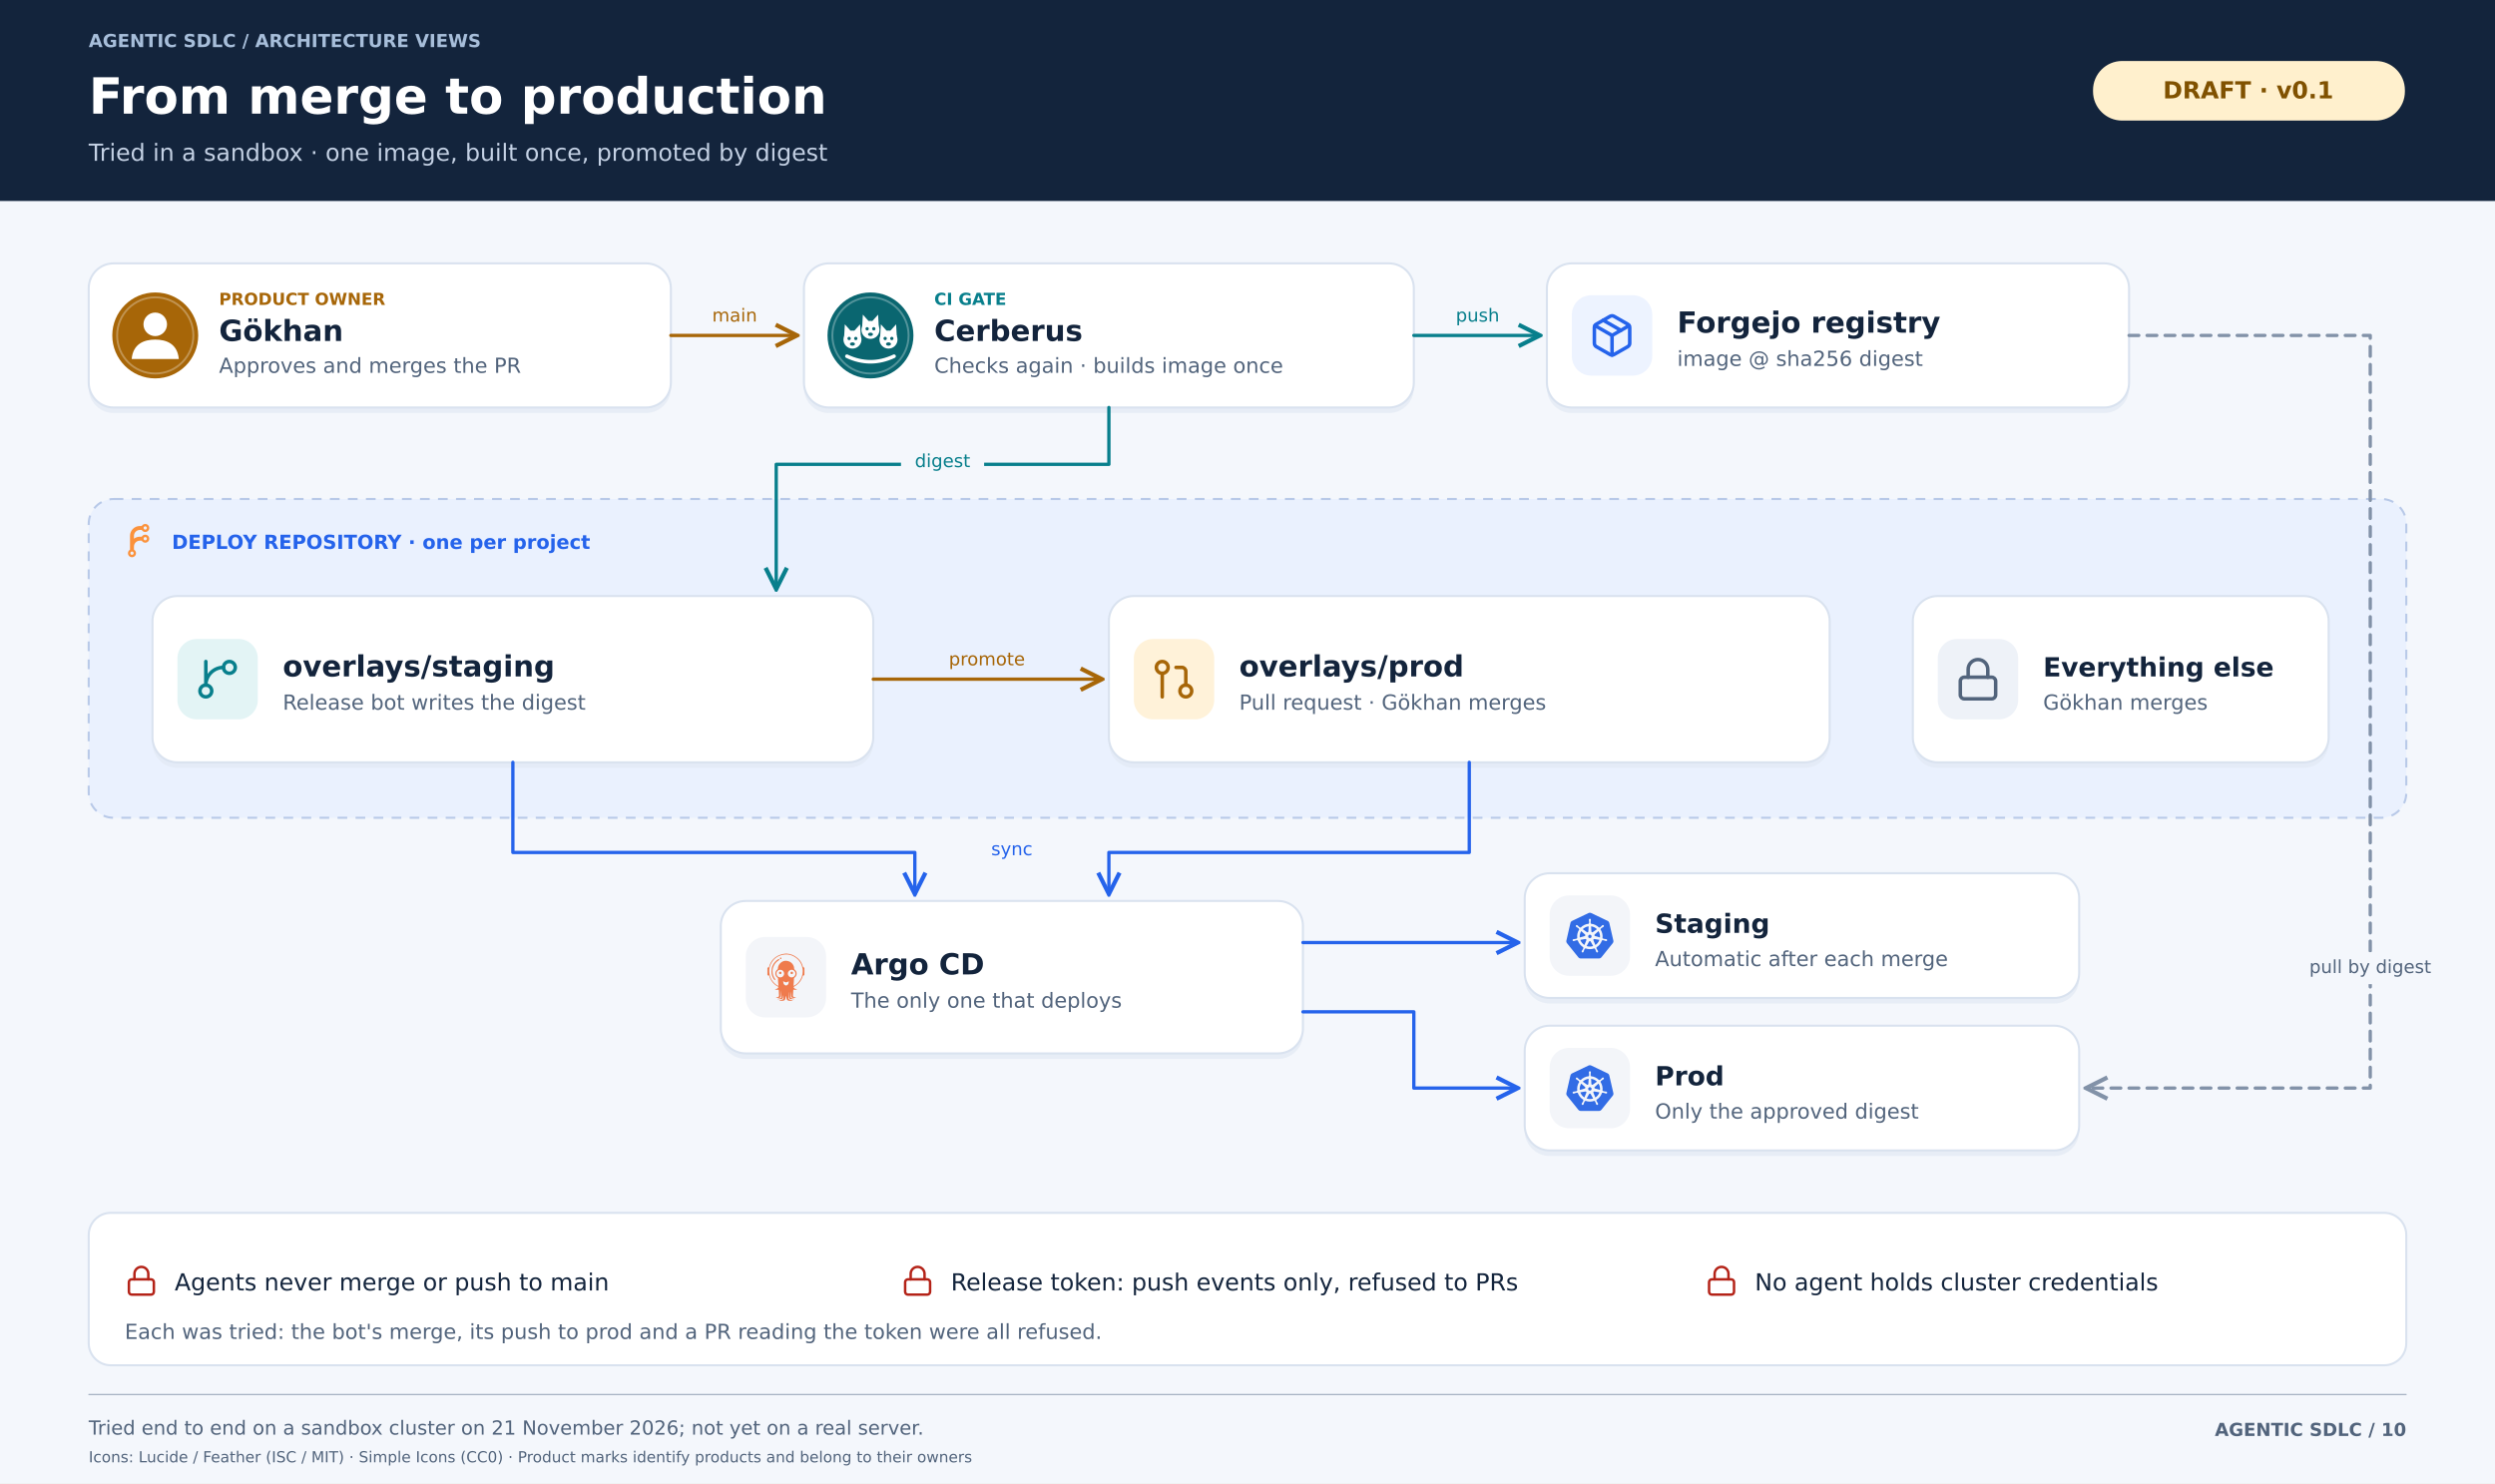
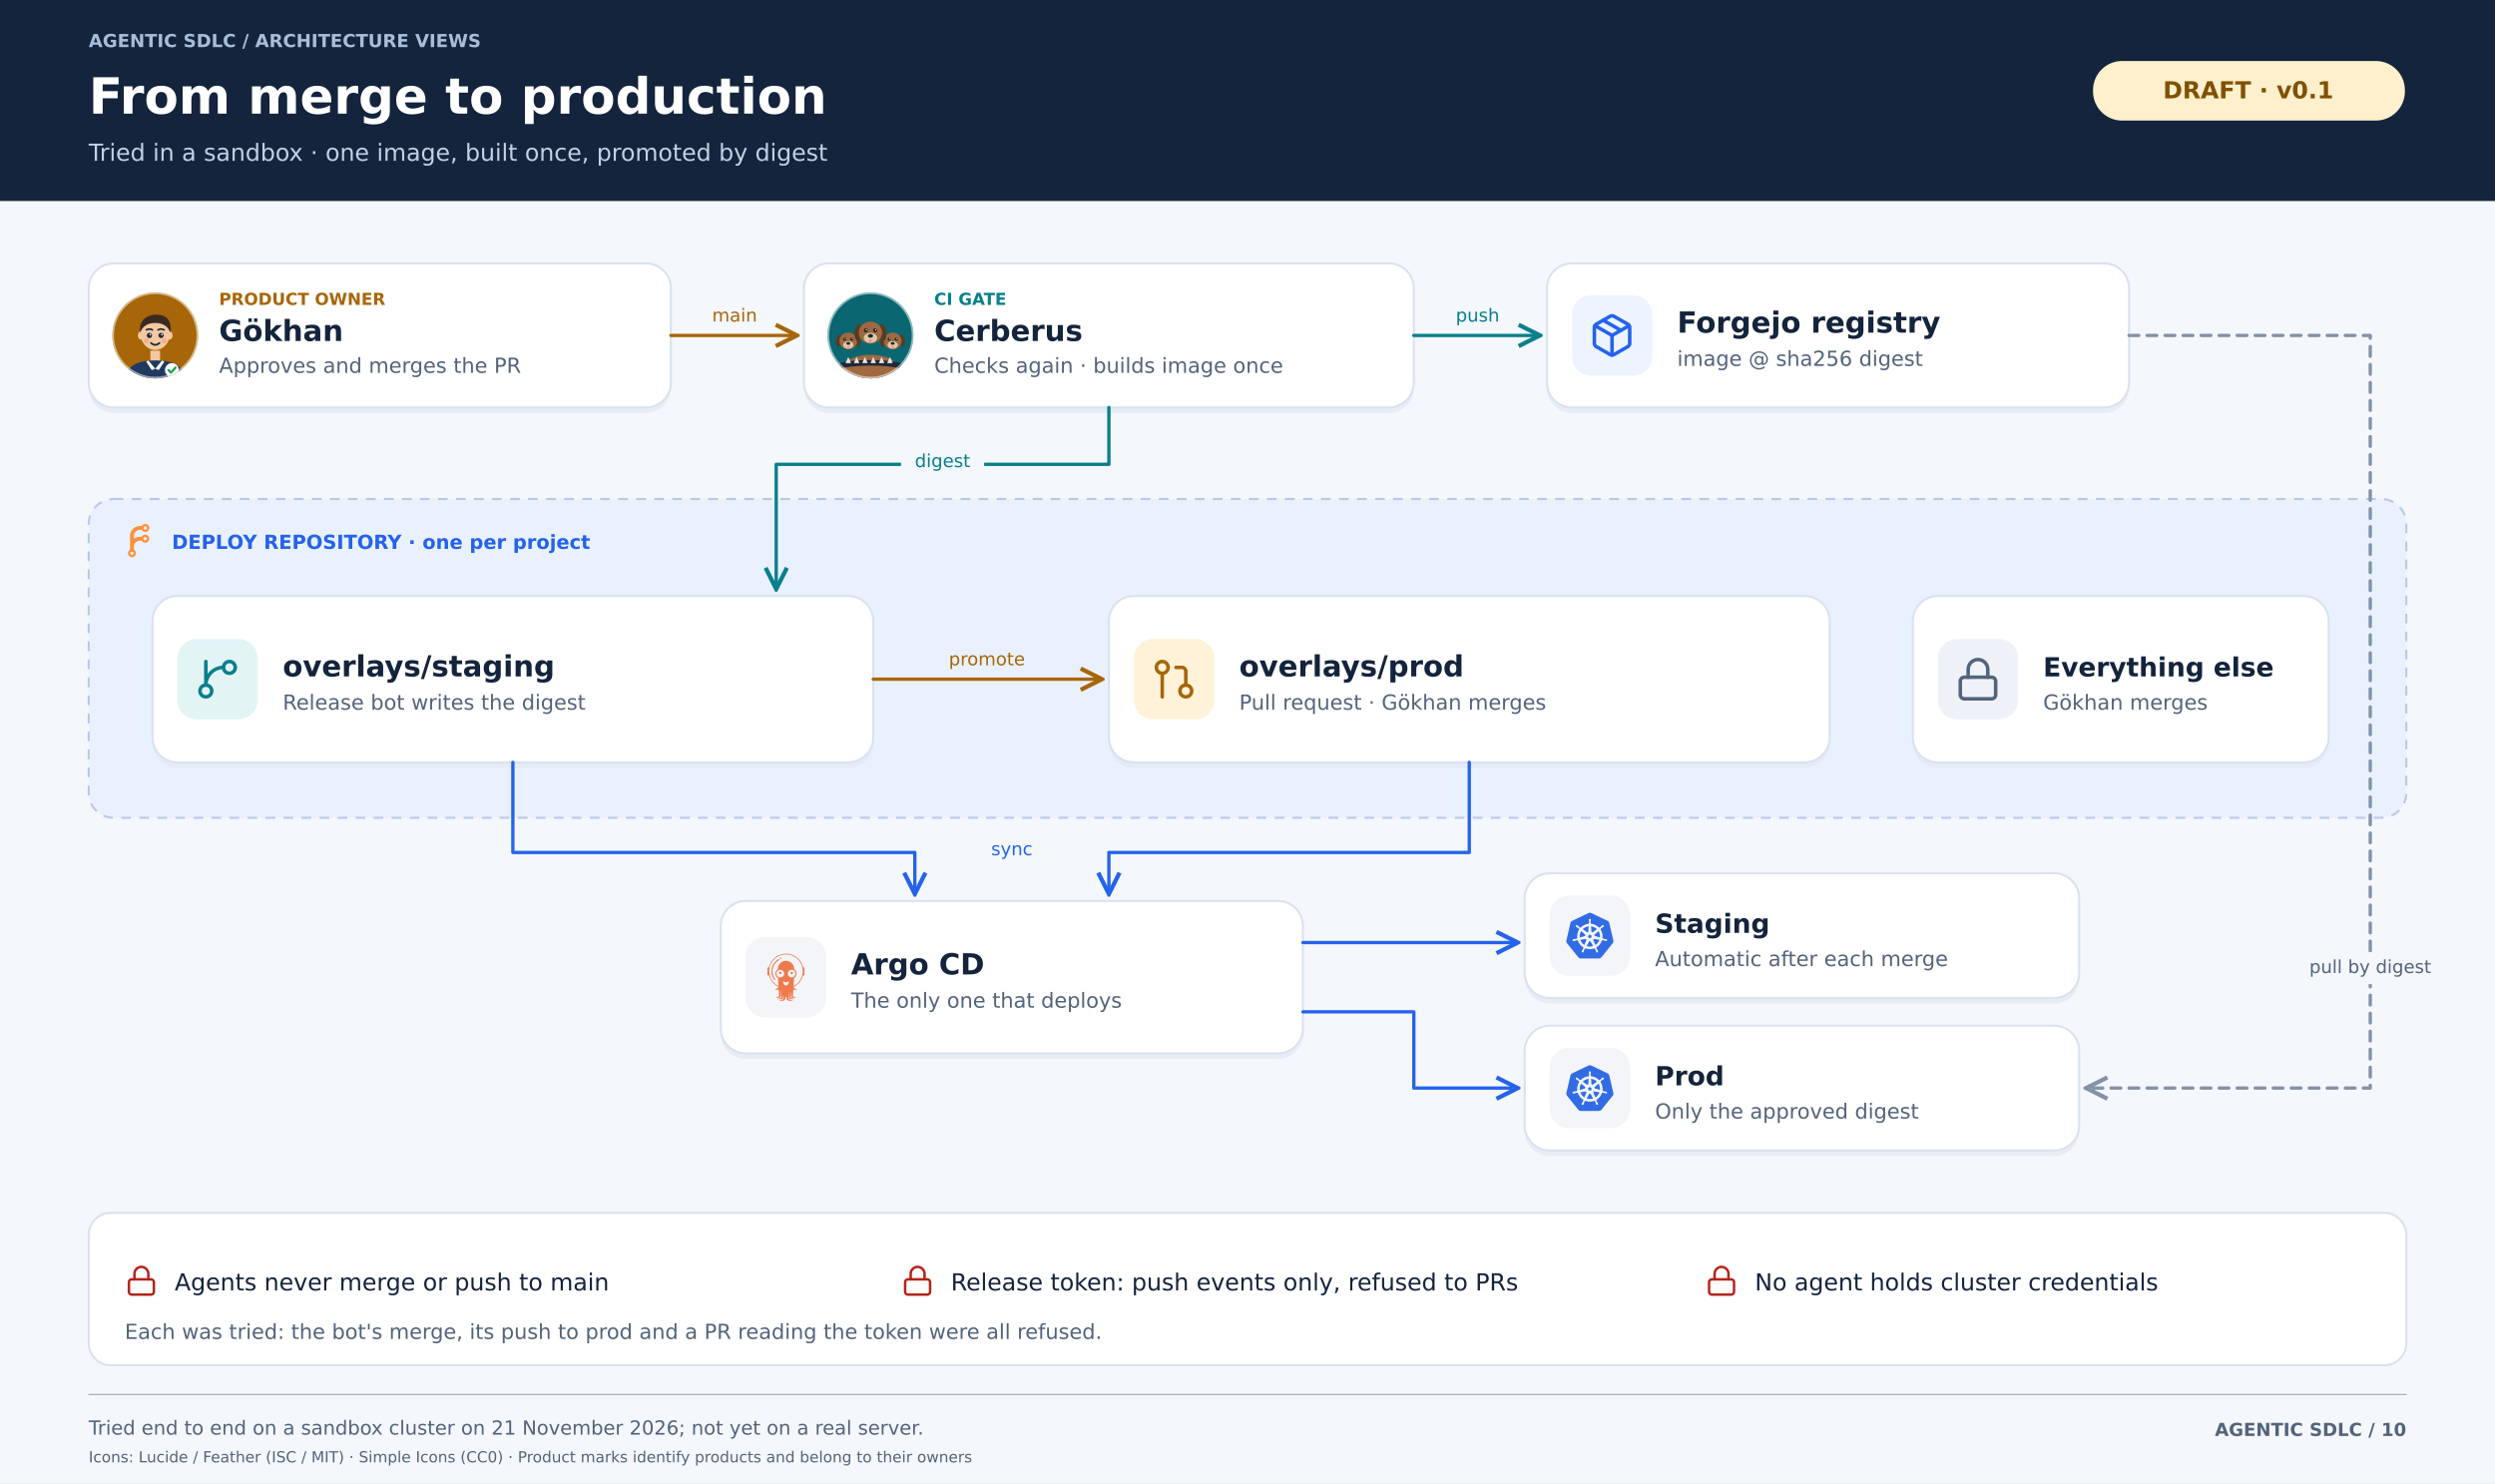
<svg xmlns="http://www.w3.org/2000/svg" width="1800" height="1070" viewBox="0 0 1800 1070" role="img" aria-labelledby="title desc">
  <defs>
    <marker id="blue" viewBox="0 0 10 10" refX="9" refY="5" markerWidth="8" markerHeight="8" orient="auto-start-reverse">
      <path d="M 1 1 L 9 5 L 1 9" fill="none" stroke="#2563EB" stroke-width="1.6" />
    </marker>
    <marker id="teal" viewBox="0 0 10 10" refX="9" refY="5" markerWidth="8" markerHeight="8" orient="auto-start-reverse">
      <path d="M 1 1 L 9 5 L 1 9" fill="none" stroke="#087F8C" stroke-width="1.6" />
    </marker>
    <marker id="purple" viewBox="0 0 10 10" refX="9" refY="5" markerWidth="8" markerHeight="8" orient="auto-start-reverse">
      <path d="M 1 1 L 9 5 L 1 9" fill="none" stroke="#7756C8" stroke-width="1.6" />
    </marker>
    <marker id="gray" viewBox="0 0 10 10" refX="9" refY="5" markerWidth="8" markerHeight="8" orient="auto-start-reverse">
      <path d="M 1 1 L 9 5 L 1 9" fill="none" stroke="#8292A8" stroke-width="1.6" />
    </marker>
    <marker id="amber" viewBox="0 0 10 10" refX="9" refY="5" markerWidth="8" markerHeight="8" orient="auto-start-reverse">
      <path d="M 1 1 L 9 5 L 1 9" fill="none" stroke="#A76608" stroke-width="1.6" />
    </marker>
  </defs>
  <rect x="0" y="0" width="1800" height="1070" rx="0" fill="#F4F7FC" stroke="none" stroke-width="1.5" />
  <rect x="0" y="0" width="1800" height="145" rx="0" fill="#13243C" stroke="none" stroke-width="1.5" />
  <text x="64" y="34" font-family="DejaVu Sans, sans-serif" font-size="13" fill="#A7BEDA" font-weight="700" text-anchor="start">AGENTIC SDLC  /  ARCHITECTURE VIEWS</text>
  <text x="64" y="82" font-family="DejaVu Sans, sans-serif" font-size="36" fill="#FFFFFF" font-weight="700" text-anchor="start">From merge to production</text>
  <text x="64" y="116" font-family="DejaVu Sans, sans-serif" font-size="17" fill="#C4D1E4" font-weight="400" text-anchor="start">Tried in a sandbox · one image, built once, promoted by digest</text>
  <rect x="1510" y="44" width="225" height="43" rx="21" fill="#FFF0CD" stroke="none" stroke-width="1.5" />
  <text x="1622" y="71" font-family="DejaVu Sans, sans-serif" font-size="17" fill="#805100" font-weight="700" text-anchor="middle">DRAFT · v0.1</text>
  <rect x="64" y="194" width="420" height="104" rx="18" fill="#E1E8F2" opacity=".65" />
  <rect x="64" y="190" width="420" height="104" rx="18" fill="#FFFFFF" stroke="#D9E2EF" stroke-width="1.5" />
  <svg x="80" y="210.0" width="64" height="64" viewBox="0 0 64 64">
+     <defs>
+       <clipPath id="clip-gokhan">
+         <circle cx="32" cy="32" r="31" />
+       </clipPath>
+     </defs>
    <circle cx="32" cy="32" r="31" fill="#A76608" />
-     <circle cx="32" cy="32" r="27.5" fill="none" stroke="#FFFFFF" stroke-opacity=".3" stroke-width="1.4" />
-     <circle cx="32" cy="24" r="8.5" fill="#FFFFFF" />
-     <path d="M15 49 C16 38 24 35 32 35 C40 35 48 38 49 49 Z" fill="#FFFFFF" />
+     <g clip-path="url(#clip-gokhan)">
+       <rect x="28.5" y="43" width="7" height="9" fill="#F2C9A0" />
+       <path d="M10 66 C10 53 21.0 50 32 50 C43.0 50 54 53 54 66 Z" fill="#1E3A5F" />
+       <path d="M27 50 L32 56 L29.5 57 L25.5 51 Z M37 50 L32 56 L34.5 57 L38.5 51 Z" fill="#FFFFFF" />
+       <ellipse cx="21.5" cy="32" rx="2" ry="3" fill="#F2C9A0" />
+       <ellipse cx="42.5" cy="32" rx="2" ry="3" fill="#F2C9A0" />
+       <ellipse cx="32" cy="31" rx="10.5" ry="11.5" fill="#F2C9A0" />
+       <path d="M21 30 C20 20 27 17 33 17 C40 17 44 21 43 30 C41 25 37 23 32 23 C27 23 23 25 21 30 Z" fill="#3B2A20" />
+       <path d="M25.6 28 Q27.8 26.8 30.0 28" stroke="#1F2937" stroke-width="1.2" fill="none" stroke-linecap="round" />
+       <path d="M34.0 28 Q36.2 26.8 38.4 28" stroke="#1F2937" stroke-width="1.2" fill="none" stroke-linecap="round" />
+       <circle cx="27.8" cy="32" r="1.9" fill="#1F2937" />
+       <circle cx="28.4" cy="31.4" r="0.6" fill="#FFFFFF" />
+       <circle cx="36.2" cy="32" r="1.9" fill="#1F2937" />
+       <circle cx="36.8" cy="31.4" r="0.6" fill="#FFFFFF" />
+       <circle cx="25.5" cy="36" r="1.8" fill="#F28C8C" opacity=".45" />
+       <circle cx="38.5" cy="36" r="1.8" fill="#F28C8C" opacity=".45" />
+       <path d="M29 37.5 Q32 40.1 35 37.5" stroke="#1F2937" stroke-width="1.3" fill="none" stroke-linecap="round" />
+       <circle cx="44" cy="57" r="5" fill="#FFFFFF" />
+       <path d="M41.6 57 L43.4 58.9 L46.6 55.2" stroke="#16A34A" stroke-width="1.6" fill="none" stroke-linecap="round" stroke-linejoin="round" />
+     </g>
+     <circle cx="32" cy="32" r="30.4" fill="none" stroke="#FFFFFF" stroke-opacity=".55" stroke-width="1.2" />
  </svg>
  <text x="158" y="220.0" font-family="DejaVu Sans, sans-serif" font-size="12" fill="#A76608" font-weight="700" text-anchor="start">PRODUCT OWNER</text>
  <text x="158" y="246.0" font-family="DejaVu Sans, sans-serif" font-size="21" fill="#13243C" font-weight="700" text-anchor="start">Gökhan</text>
  <text x="158" y="269.0" font-family="DejaVu Sans, sans-serif" font-size="15" fill="#52647C" font-weight="400" text-anchor="start">Approves and merges the PR</text>
  <rect x="580" y="194" width="440" height="104" rx="18" fill="#E1E8F2" opacity=".65" />
  <rect x="580" y="190" width="440" height="104" rx="18" fill="#FFFFFF" stroke="#D9E2EF" stroke-width="1.5" />
  <svg x="596" y="210.0" width="64" height="64" viewBox="0 0 64 64">
+     <defs>
+       <clipPath id="clip-cerberus">
+         <circle cx="32" cy="32" r="31" />
+       </clipPath>
+     </defs>
    <circle cx="32" cy="32" r="31" fill="#0A6670" />
-     <circle cx="32" cy="32" r="27.5" fill="none" stroke="#FFFFFF" stroke-opacity=".3" stroke-width="1.4" />
-     <polygon points="13,33 13.5,24 18,29" fill="#FFFFFF" />
-     <polygon points="25,33 24.5,24 20,29" fill="#FFFFFF" />
-     <circle cx="19" cy="35" r="6.5" fill="#FFFFFF" />
-     <circle cx="16.6" cy="34.2" r="1.2" fill="#0A6670" />
-     <circle cx="21.4" cy="34.2" r="1.2" fill="#0A6670" />
-     <ellipse cx="19" cy="38.2" rx="1.8" ry="1.2" fill="#0A6670" />
-     <polygon points="39,33 39.5,24 44,29" fill="#FFFFFF" />
-     <polygon points="51,33 50.5,24 46,29" fill="#FFFFFF" />
-     <circle cx="45" cy="35" r="6.5" fill="#FFFFFF" />
-     <circle cx="42.6" cy="34.2" r="1.2" fill="#0A6670" />
-     <circle cx="47.4" cy="34.2" r="1.2" fill="#0A6670" />
-     <ellipse cx="45" cy="38.2" rx="1.8" ry="1.2" fill="#0A6670" />
-     <polygon points="26,26 26.5,17 31,22" fill="#FFFFFF" />
-     <polygon points="38,26 37.5,17 33,22" fill="#FFFFFF" />
-     <circle cx="32" cy="28" r="6.5" fill="#FFFFFF" />
-     <circle cx="29.6" cy="27.2" r="1.2" fill="#0A6670" />
-     <circle cx="34.4" cy="27.2" r="1.2" fill="#0A6670" />
-     <ellipse cx="32" cy="31.2" rx="1.8" ry="1.2" fill="#0A6670" />
-     <path d="M15 47 Q32 55 49 47" stroke="#FFFFFF" stroke-width="2.6" stroke-linecap="round" stroke-linejoin="round" fill="none" />
+     <g clip-path="url(#clip-cerberus)">
+       <path d="M8 66 C8 52 18 46 32 46 C46 46 56 52 56 66 Z" fill="#A0693F" />
+       <path d="M10.4 31.2 C6.4 32.0 6.4 39.2 8.8 40.8 L12.0 34.4 Z" fill="#5C3A21" />
+       <path d="M21.6 31.2 C25.6 32.0 25.6 39.2 23.2 40.8 L20.0 34.4 Z" fill="#5C3A21" />
+       <ellipse cx="16" cy="36" rx="6.4" ry="6.08" fill="#A0693F" />
+       <ellipse cx="16" cy="38.88" rx="3.68" ry="2.72" fill="#E3C8A2" />
+       <ellipse cx="16" cy="37.76" rx="1.44" ry="1.04" fill="#1F2937" />
+       <path d="M14.88 40.0 Q16 42.4 17.12 40.0 Z" fill="#F472B6" />
+       <circle cx="13.44" cy="34.72" r="1.12" fill="#1F2937" />
+       <circle cx="18.56" cy="34.72" r="1.12" fill="#1F2937" />
+       <circle cx="13.76" cy="34.4" r="0.36" fill="#FFFFFF" />
+       <circle cx="18.88" cy="34.4" r="0.36" fill="#FFFFFF" />
+       <path d="M42.4 31.2 C38.4 32.0 38.4 39.2 40.8 40.8 L44.0 34.4 Z" fill="#5C3A21" />
+       <path d="M53.6 31.2 C57.6 32.0 57.6 39.2 55.2 40.8 L52.0 34.4 Z" fill="#5C3A21" />
+       <ellipse cx="48" cy="36" rx="6.4" ry="6.08" fill="#A0693F" />
+       <ellipse cx="48" cy="38.88" rx="3.68" ry="2.72" fill="#E3C8A2" />
+       <ellipse cx="48" cy="37.76" rx="1.44" ry="1.04" fill="#1F2937" />
+       <path d="M46.88 40.0 Q48 42.4 49.12 40.0 Z" fill="#F472B6" />
+       <circle cx="45.44" cy="34.72" r="1.12" fill="#1F2937" />
+       <circle cx="50.56" cy="34.72" r="1.12" fill="#1F2937" />
+       <circle cx="45.76" cy="34.4" r="0.36" fill="#FFFFFF" />
+       <circle cx="50.88" cy="34.4" r="0.36" fill="#FFFFFF" />
+       <path d="M10 52 C20 49 44 49 54 52 L54 56 C44 53 20 53 10 56 Z" fill="#1F2937" />
+       <path d="M14 52 L16 47.5 L18 52 Z" fill="#E5E7EB" />
+       <path d="M20 52 L22 47.5 L24 52 Z" fill="#E5E7EB" />
+       <path d="M26 52 L28 47.5 L30 52 Z" fill="#E5E7EB" />
+       <path d="M32 52 L34 47.5 L36 52 Z" fill="#E5E7EB" />
+       <path d="M38 52 L40 47.5 L42 52 Z" fill="#E5E7EB" />
+       <path d="M44 52 L46 47.5 L48 52 Z" fill="#E5E7EB" />
+       <path d="M24.65 23.7 C19.4 24.75 19.4 34.2 22.55 36.3 L26.75 27.9 Z" fill="#5C3A21" />
+       <path d="M39.35 23.7 C44.6 24.75 44.6 34.2 41.45 36.3 L37.25 27.9 Z" fill="#5C3A21" />
+       <ellipse cx="32" cy="30" rx="8.4" ry="7.98" fill="#A0693F" />
+       <ellipse cx="32" cy="33.78" rx="4.83" ry="3.57" fill="#E3C8A2" />
+       <ellipse cx="32" cy="32.31" rx="1.89" ry="1.365" fill="#1F2937" />
+       <path d="M30.53 35.25 Q32 38.4 33.47 35.25 Z" fill="#F472B6" />
+       <circle cx="28.64" cy="28.32" r="1.47" fill="#1F2937" />
+       <circle cx="35.36" cy="28.32" r="1.47" fill="#1F2937" />
+       <circle cx="29.06" cy="27.9" r="0.473" fill="#FFFFFF" />
+       <circle cx="35.78" cy="27.9" r="0.473" fill="#FFFFFF" />
+     </g>
+     <circle cx="32" cy="32" r="30.4" fill="none" stroke="#FFFFFF" stroke-opacity=".55" stroke-width="1.2" />
  </svg>
  <text x="674" y="220.0" font-family="DejaVu Sans, sans-serif" font-size="12" fill="#087F8C" font-weight="700" text-anchor="start">CI GATE</text>
  <text x="674" y="246.0" font-family="DejaVu Sans, sans-serif" font-size="21" fill="#13243C" font-weight="700" text-anchor="start">Cerberus</text>
  <text x="674" y="269.0" font-family="DejaVu Sans, sans-serif" font-size="15" fill="#52647C" font-weight="400" text-anchor="start">Checks again · builds image once</text>
  <rect x="1116" y="194" width="420" height="104" rx="18" fill="#E1E8F2" opacity=".65" />
  <rect x="1116" y="190" width="420" height="104" rx="18" fill="#FFFFFF" stroke="#D9E2EF" stroke-width="1.5" />
  <rect x="1134" y="213.0" width="58" height="58" rx="14" fill="#EDF3FF" stroke="none" stroke-width="1.5" />
  <svg x="1146" y="225.0" width="34" height="34" viewBox="0 0 24 24" fill="none" stroke="#2563EB" stroke-width="1.8" stroke-linecap="round" stroke-linejoin="round">
    <path d="M11 21.73a2 2 0 0 0 2 0l7-4A2 2 0 0 0 21 16V8a2 2 0 0 0-1-1.73l-7-4a2 2 0 0 0-2 0l-7 4A2 2 0 0 0 3 8v8a2 2 0 0 0 1 1.73z" />
    <path d="M12 22V12" />
    <polyline points="3.29 7 12 12 20.71 7" />
    <path d="m7.5 4.27 9 5.15" />
  </svg>
  <text x="1210" y="240.0" font-family="DejaVu Sans, sans-serif" font-size="21" fill="#13243C" font-weight="700" text-anchor="start">Forgejo registry</text>
  <text x="1210" y="264.0" font-family="DejaVu Sans, sans-serif" font-size="15" fill="#52647C" font-weight="400" text-anchor="start">image @ sha256 digest</text>
  <path d="M484 242 H575" fill="none" stroke="#A76608" stroke-width="2.4" stroke-linecap="round" stroke-linejoin="round" marker-end="url(#amber)" />
  <rect x="503.766" y="217" width="52.469" height="23" rx="5" fill="#F4F7FC" stroke="none" stroke-width="1.5" />
  <text x="530" y="232" font-family="DejaVu Sans, sans-serif" font-size="13" fill="#A76608" font-weight="400" text-anchor="middle">main</text>
  <path d="M1020 242 H1111" fill="none" stroke="#087F8C" stroke-width="2.4" stroke-linecap="round" stroke-linejoin="round" marker-end="url(#teal)" />
  <rect x="1040.258" y="217" width="51.484" height="23" rx="5" fill="#F4F7FC" stroke="none" stroke-width="1.5" />
  <text x="1066" y="232" font-family="DejaVu Sans, sans-serif" font-size="13" fill="#087F8C" font-weight="400" text-anchor="middle">push</text>
  <rect x="64" y="360" width="1672" height="230" rx="18" fill="#EAF1FE" stroke="#B8C9E8" stroke-width="1.5" stroke-dasharray="7 6" />
  <svg x="88" y="378" width="24" height="24" viewBox="0 0 24 24" fill="#FB923C">
    <path d="M16.777 0c1.602 0 2.9 1.299 2.9 2.901s-1.299 2.9-2.9 2.9c-1.085 0-2.031-.596-2.529-1.479H12.91c-2.332 0-4.227 1.872-4.265 4.195l-.001 2.118a7.076 7.076 0 0 1 4.148-1.421l.118-.001 1.339 0c.497-.883 1.443-1.479 2.529-1.479 1.602 0 2.9 1.299 2.9 2.901s-1.299 2.9-2.9 2.9c-1.085 0-2.031-.596-2.529-1.479H12.91c-2.332 0-4.227 1.872-4.265 4.195l-.001 2.319c.883.497 1.479 1.443 1.479 2.529 0 1.602-1.299 2.901-2.901 2.901-1.602 0-2.9-1.299-2.9-2.901 0-1.085.596-2.031 1.479-2.529l-0-9.983c0-3.887 3.119-7.045 6.992-7.108l.118-.001h1.339C14.746.596 15.692 0 16.777 0ZM7.223 19.905c-.66 0-1.194.535-1.194 1.194s.535 1.194 1.194 1.194 1.194-.535 1.194-1.194-.535-1.194-1.194-1.194Zm9.555-10.464c-.66 0-1.194.535-1.194 1.194s.535 1.194 1.194 1.194c.66 0 1.194-.535 1.194-1.194s-.535-1.194-1.194-1.194Zm0-7.735c-.66 0-1.194.535-1.194 1.194s.535 1.194 1.194 1.194c.66 0 1.194-.535 1.194-1.194s-.535-1.194-1.194-1.194Z" />
  </svg>
  <text x="124" y="396" font-family="DejaVu Sans, sans-serif" font-size="14" fill="#2563EB" font-weight="700" text-anchor="start">DEPLOY REPOSITORY  ·  one per project</text>
  <rect x="110" y="434" width="520" height="120" rx="18" fill="#E1E8F2" opacity=".65" />
  <rect x="110" y="430" width="520" height="120" rx="18" fill="#FFFFFF" stroke="#D9E2EF" stroke-width="1.5" />
  <rect x="128" y="461.0" width="58" height="58" rx="14" fill="#E3F4F5" stroke="none" stroke-width="1.5" />
  <svg x="140" y="473.0" width="34" height="34" viewBox="0 0 24 24" fill="none" stroke="#087F8C" stroke-width="1.8" stroke-linecap="round" stroke-linejoin="round">
    <path d="M15 6a9 9 0 0 0-9 9V3" />
    <circle cx="18" cy="6" r="3" />
    <circle cx="6" cy="18" r="3" />
  </svg>
  <text x="204" y="488.0" font-family="DejaVu Sans, sans-serif" font-size="21" fill="#13243C" font-weight="700" text-anchor="start">overlays/staging</text>
  <text x="204" y="512.0" font-family="DejaVu Sans, sans-serif" font-size="15" fill="#52647C" font-weight="400" text-anchor="start">Release bot writes the digest</text>
  <rect x="800" y="434" width="520" height="120" rx="18" fill="#E1E8F2" opacity=".65" />
  <rect x="800" y="430" width="520" height="120" rx="18" fill="#FFFFFF" stroke="#D9E2EF" stroke-width="1.5" />
  <rect x="818" y="461.0" width="58" height="58" rx="14" fill="#FFF2D9" stroke="none" stroke-width="1.5" />
  <svg x="830" y="473.0" width="34" height="34" viewBox="0 0 24 24" fill="none" stroke="#A76608" stroke-width="1.8" stroke-linecap="round" stroke-linejoin="round">
    <circle cx="18" cy="18" r="3" />
    <circle cx="6" cy="6" r="3" />
    <path d="M13 6h3a2 2 0 0 1 2 2v7" />
    <line x1="6" x2="6" y1="9" y2="21" />
  </svg>
  <text x="894" y="488.0" font-family="DejaVu Sans, sans-serif" font-size="21" fill="#13243C" font-weight="700" text-anchor="start">overlays/prod</text>
  <text x="894" y="512.0" font-family="DejaVu Sans, sans-serif" font-size="15" fill="#52647C" font-weight="400" text-anchor="start">Pull request · Gökhan merges</text>
  <rect x="1380" y="434" width="300" height="120" rx="18" fill="#E1E8F2" opacity=".65" />
  <rect x="1380" y="430" width="300" height="120" rx="18" fill="#FFFFFF" stroke="#D9E2EF" stroke-width="1.5" />
  <rect x="1398" y="461.0" width="58" height="58" rx="14" fill="#EEF2F8" stroke="none" stroke-width="1.5" />
  <svg x="1410" y="473.0" width="34" height="34" viewBox="0 0 24 24" fill="none" stroke="#52647C" stroke-width="1.8" stroke-linecap="round" stroke-linejoin="round">
    <rect width="18" height="11" x="3" y="11" rx="2" ry="2" />
    <path d="M7 11V7a5 5 0 0 1 10 0v4" />
  </svg>
  <text x="1474" y="488.0" font-family="DejaVu Sans, sans-serif" font-size="19" fill="#13243C" font-weight="700" text-anchor="start">Everything else</text>
  <text x="1474" y="512.0" font-family="DejaVu Sans, sans-serif" font-size="15" fill="#52647C" font-weight="400" text-anchor="start">Gökhan merges</text>
  <path d="M800 294 V335 H560 V425" fill="none" stroke="#087F8C" stroke-width="2.4" stroke-linecap="round" stroke-linejoin="round" marker-end="url(#teal)" />
  <rect x="650.016" y="322" width="59.969" height="23" rx="5" fill="#F4F7FC" stroke="none" stroke-width="1.5" />
  <text x="680" y="337" font-family="DejaVu Sans, sans-serif" font-size="13" fill="#087F8C" font-weight="400" text-anchor="middle">digest</text>
  <path d="M630 490 H795" fill="none" stroke="#A76608" stroke-width="2.4" stroke-linecap="round" stroke-linejoin="round" marker-end="url(#amber)" />
  <rect x="674.516" y="465" width="74.969" height="23" rx="5" fill="#EAF1FE" stroke="none" stroke-width="1.5" />
  <text x="712" y="480" font-family="DejaVu Sans, sans-serif" font-size="13" fill="#A76608" font-weight="400" text-anchor="middle">promote</text>
  <rect x="520" y="654" width="420" height="110" rx="18" fill="#E1E8F2" opacity=".65" />
  <rect x="520" y="650" width="420" height="110" rx="18" fill="#FFFFFF" stroke="#D9E2EF" stroke-width="1.5" />
  <rect x="538" y="676.0" width="58" height="58" rx="14" fill="#F3F5F9" stroke="none" stroke-width="1.5" />
  <svg x="550" y="688.0" width="34" height="34" viewBox="0 0 24 24" fill="#EF7B4D">
    <path d="M12.581 0c.436.037.871.1 1.299.186 1.679.383 3.121 1.213 4.382 2.365 1.161 1.06 1.917 2.372 2.335 3.881.089.321.216.56.586.624.205.035.238.245.239.43.003.646.002 1.294.002 1.94l-.002 1.21c-.001.356-.116.479-.466.474-.211-.003-.293.119-.344.291-.146.489-.33.966-.552 1.426-.818 1.682-2.084 2.938-3.688 3.87-.077.045-.155.088-.233.131-.252.137-.258.146-.155.415.114.299.358.529.664.625.269.096.553.134.827.21a.672.672 0 0 1 .236.094c-.066.082-.156.067-.231.082-.36.073-.713.184-1.086.17a1.275 1.275 0 0 1-.438-.064c-.114-.045-.152-.006-.176.109a5.354 5.354 0 0 0-.084.92c-.015.617-.071 1.23-.112 1.844-.042.598-.018.651.558.842.281.094.563.187.842.286.069.024.15.038.192.117-.04.057-.098.035-.146.035-.493.003-.985.005-1.478.001-.524-.005-.806-.282-.845-.803-.055-.762-.12-1.524-.182-2.286a.947.947 0 0 0-.026-.12c-.079.455-.065.879-.084 1.298-.023.528-.008 1.057-.007 1.584 0 .27.086.388.335.483.359.135.711.295 1.114.262.141-.012.276.062.402.129.032.017.073.033.069.073-.004.043-.049.047-.084.045-.657-.019-1.317.065-1.972-.028-.323-.046-.533-.236-.631-.552-.094-.303-.114-.617-.137-.93-.046-.626-.078-1.253-.116-1.88a.222.222 0 0 0-.061-.171.282.282 0 0 0-.031.193c-.002.956-.002 1.911-.001 2.866 0 .388.123.575.494.708.481.172.976.298 1.47.423.11.028.225.047.242.192h-1.852c-.051-.01-.103-.022-.155-.03-.701-.1-1.001-.372-1.143-1.042l-.067-.331-.226-1.103c-.069.12-.118.25-.144.386-.083.399-.151.802-.243 1.2-.113.493-.444.763-.932.857l-.33.063H8.558c.057-.171.216-.185.355-.221.476-.127.96-.223 1.417-.409a.603.603 0 0 0 .397-.521c.058-.435.002-.865-.013-1.296a1.528 1.528 0 0 0-.078-.315.405.405 0 0 0-.071.207c-.026.296-.049.591-.075.886-.038.432-.273.716-.679.81a1.702 1.702 0 0 1-.37.045c-.557.003-1.115-.001-1.673-.005-.048 0-.109.019-.148-.065.178-.103.377-.168.582-.187a5.67 5.67 0 0 0 .939-.193c.42-.114.522-.249.512-.687-.023-.931-.091-1.86-.069-2.791.004-.184.001-.368.001-.551a2.387 2.387 0 0 0-.05.385 40.299 40.299 0 0 1-.186 2.623c-.052.513-.296.748-.804.805-.446.051-.889.002-1.332-.02-.108-.006-.234.012-.339-.064.043-.066.106-.07.16-.087.362-.115.725-.224 1.086-.344.246-.081.35-.235.355-.492a2.241 2.241 0 0 0-.003-.232 45.315 45.315 0 0 1-.105-2.149 5.487 5.487 0 0 0-.035-.478c-.024-.188-.131-.287-.295-.258-.505.092-.99-.006-1.473-.139-.059-.016-.134-.007-.178-.088a.986.986 0 0 1 .285-.09c.255-.052.507-.121.753-.208.312-.112.564-.347.695-.651.089-.203.056-.317-.112-.398-1.418-.683-2.512-1.73-3.391-3.017a8.152 8.152 0 0 1-1.123-2.447c-.067-.246-.156-.3-.383-.26-.306.053-.401.006-.535-.273v-3.49c.144-.303.205-.341.534-.329.235.01.247-.004.309-.242.396-1.508 1.082-2.861 2.171-3.988C6.9 1.42 8.523.631 10.34.203c.456-.108.922-.15 1.387-.203h.854Zm7.974 8.948a7.34 7.34 0 0 0-.048-.938 8.353 8.353 0 0 0-.099-.65c-.598-2.964-2.344-5.02-5.051-6.268-1.553-.715-3.21-.835-4.878-.511-3.248.633-5.396 2.583-6.539 5.652-.436 1.173-.495 2.406-.37 3.65.087.935.339 1.846.745 2.694.585 1.213 1.444 2.207 2.477 3.058.343.286.719.528 1.121.719.235.111.247.105.245-.146.006-.16.003-.32-.009-.48-.125-1.02-.142-2.045-.169-3.069a.392.392 0 0 0-.184-.353c-.385-.268-.713-.592-.921-1.019-.474-.97-.372-2.361.813-3.215.136-.097.217-.19.198-.373a1.724 1.724 0 0 1 .031-.442c.177-1.187.748-2.138 1.722-2.84.68-.492 1.442-.772 2.286-.782.483-.007.953.11 1.414.244 1.609.467 2.846 2.07 2.845 3.697a.64.64 0 0 0 .268.565c.463.371.821.83.943 1.426.22 1.077-.083 1.982-.979 2.634-.266.194-.347.406-.333.698.002.047 0 .095-.002.142l-.062 1.439c-.025.586-.138 1.165-.117 1.754.008.223.006.226.201.128a7.46 7.46 0 0 0 2.393-1.903c1.32-1.577 2.074-3.372 2.059-5.511ZM9.117 12.102c1.489.021 2.443-1.578 1.716-2.879a1.937 1.937 0 0 0-1.699-.991c-1.094-.004-1.954.822-1.958 1.881-.005 1.148.813 1.985 1.941 1.989Zm5.794 0c1.101.002 1.935-.823 1.935-1.917 0-1.091-.846-1.949-1.92-1.947-1.064.003-1.94.866-1.943 1.915-.003 1.105.831 1.948 1.928 1.949Zm-1.472 1.937c-.208.128-.407.277-.63.384-.536.257-1.063.257-1.579-.048-.158-.094-.308-.201-.464-.298-.047-.028-.092-.103-.15-.062-.044.03-.01.1-.001.151.037.179.064.362.082.544.027.565.293.992.742 1.31a.984.984 0 0 0 .791.186c.565-.119 1.025-.614 1.124-1.218.043-.266.005-.544.109-.803a.133.133 0 0 0-.024-.146Zm-8.78-4.92c-.012-1.102.143-2.055.54-2.961.633-1.443 1.642-2.553 2.98-3.374a.378.378 0 0 1 .459.067c.06.06.036.118.01.178a1.09 1.09 0 0 1-.48.51c-1.079.639-1.829 1.571-2.357 2.688a6.325 6.325 0 0 0-.618 2.986c.055 1.309.439 2.516 1.213 3.588.088.104.148.23.173.365.01.08.059.168-.031.228a.312.312 0 0 1-.288.041.502.502 0 0 1-.234-.185c-.72-.979-1.193-2.056-1.331-3.273-.036-.326-.004-.653-.036-.858ZM8.94 2.34a.373.373 0 0 1 .378-.382c.211.001.409.226.416.473.004.138-.309.39-.476.386-.189-.005-.318-.2-.318-.477Zm-.465 7.48a.609.609 0 0 1 .586-.631c.38-.003.671.271.675.633.004.356-.27.622-.639.621-.38-.002-.621-.241-.622-.623Zm6.496.623c-.381-.002-.625-.255-.621-.646a.635.635 0 0 1 .596-.613.656.656 0 0 1 .669.643c.001.354-.275.618-.644.616Z" />
  </svg>
  <text x="614" y="703.0" font-family="DejaVu Sans, sans-serif" font-size="21" fill="#13243C" font-weight="700" text-anchor="start">Argo CD</text>
  <text x="614" y="727.0" font-family="DejaVu Sans, sans-serif" font-size="15" fill="#52647C" font-weight="400" text-anchor="start">The only one that deploys</text>
  <path d="M370 550 V615 H660 V645" fill="none" stroke="#2563EB" stroke-width="2.4" stroke-linecap="round" stroke-linejoin="round" marker-end="url(#blue)" />
  <path d="M1060 550 V615 H800 V645" fill="none" stroke="#2563EB" stroke-width="2.4" stroke-linecap="round" stroke-linejoin="round" marker-end="url(#blue)" />
  <rect x="705.086" y="602" width="49.828" height="23" rx="5" fill="#F4F7FC" stroke="none" stroke-width="1.5" />
  <text x="730" y="617" font-family="DejaVu Sans, sans-serif" font-size="13" fill="#2563EB" font-weight="400" text-anchor="middle">sync</text>
  <rect x="1100" y="634" width="400" height="90" rx="18" fill="#E1E8F2" opacity=".65" />
  <rect x="1100" y="630" width="400" height="90" rx="18" fill="#FFFFFF" stroke="#D9E2EF" stroke-width="1.5" />
  <rect x="1118" y="646.0" width="58" height="58" rx="14" fill="#F3F5F9" stroke="none" stroke-width="1.5" />
  <svg x="1130" y="658.0" width="34" height="34" viewBox="0 0 24 24" fill="#326CE5">
    <path d="M10.204 14.35l.007.01-.999 2.413a5.171 5.171 0 0 1-2.075-2.597l2.578-.437.004.005a.44.44 0 0 1 .484.606zm-.833-2.129a.44.44 0 0 0 .173-.756l.002-.011L7.585 9.7a5.143 5.143 0 0 0-.73 3.255l2.514-.725.002-.009zm1.145-1.98a.44.44 0 0 0 .699-.337l.01-.005.15-2.62a5.144 5.144 0 0 0-3.01 1.442l2.147 1.523.004-.002zm.76 2.75l.723.349.722-.347.18-.78-.5-.623h-.804l-.5.623.179.779zm1.5-3.095a.44.44 0 0 0 .7.336l.008.003 2.134-1.513a5.188 5.188 0 0 0-2.992-1.442l.148 2.615.002.001zm10.876 5.97l-5.773 7.181a1.6 1.6 0 0 1-1.248.594l-9.261.003a1.6 1.6 0 0 1-1.247-.596l-5.776-7.18a1.583 1.583 0 0 1-.307-1.34L2.1 5.573c.108-.47.425-.864.863-1.073L11.305.513a1.606 1.606 0 0 1 1.385 0l8.345 3.985c.438.209.755.604.863 1.073l2.062 8.955c.108.47-.005.963-.308 1.34zm-3.289-2.057c-.042-.01-.103-.026-.145-.034-.174-.033-.315-.025-.479-.038-.35-.037-.638-.067-.895-.148-.105-.04-.18-.165-.216-.216l-.201-.059a6.45 6.45 0 0 0-.105-2.332 6.465 6.465 0 0 0-.936-2.163c.052-.047.15-.133.177-.159.008-.09.001-.183.094-.282.197-.185.444-.338.743-.522.142-.084.273-.137.415-.242.032-.024.076-.062.11-.089.24-.191.295-.52.123-.736-.172-.216-.506-.236-.745-.045-.034.027-.08.062-.111.088-.134.116-.217.23-.33.35-.246.25-.45.458-.673.609-.097.056-.239.037-.303.033l-.19.135a6.545 6.545 0 0 0-4.146-2.003l-.012-.223c-.065-.062-.143-.115-.163-.25-.022-.268.015-.557.057-.905.023-.163.061-.298.068-.475.001-.04-.001-.099-.001-.142 0-.306-.224-.555-.5-.555-.275 0-.499.249-.499.555l.001.014c0 .041-.002.092 0 .128.006.177.044.312.067.475.042.348.078.637.056.906a.545.545 0 0 1-.162.258l-.012.211a6.424 6.424 0 0 0-4.166 2.003 8.373 8.373 0 0 1-.18-.128c-.09.012-.18.04-.297-.029-.223-.15-.427-.358-.673-.608-.113-.12-.195-.234-.329-.349-.03-.026-.077-.062-.111-.088a.594.594 0 0 0-.348-.132.481.481 0 0 0-.398.176c-.172.216-.117.546.123.737l.007.005.104.083c.142.105.272.159.414.242.299.185.546.338.743.522.076.082.09.226.1.288l.16.143a6.462 6.462 0 0 0-1.02 4.506l-.208.06c-.055.072-.133.184-.215.217-.257.081-.546.11-.895.147-.164.014-.305.006-.48.039-.037.007-.09.02-.133.03l-.004.002-.007.002c-.295.071-.484.342-.423.608.061.267.349.429.645.365l.007-.001.01-.003.129-.029c.17-.046.294-.113.448-.172.33-.118.604-.217.87-.256.112-.009.23.069.288.101l.217-.037a6.5 6.5 0 0 0 2.88 3.596l-.09.218c.033.084.069.199.044.282-.097.252-.263.517-.452.813-.091.136-.185.242-.268.399-.02.037-.045.095-.064.134-.128.275-.034.591.213.71.248.12.556-.007.69-.282v-.002c.02-.039.046-.09.062-.127.07-.162.094-.301.144-.458.132-.332.205-.68.387-.897.05-.06.13-.082.215-.105l.113-.205a6.453 6.453 0 0 0 4.609.012l.106.192c.086.028.18.042.256.155.136.232.229.507.342.84.05.156.074.295.145.457.016.037.043.09.062.129.133.276.442.402.69.282.247-.118.341-.435.213-.71-.02-.039-.045-.096-.065-.134-.083-.156-.177-.261-.268-.398-.19-.296-.346-.541-.443-.793-.04-.13.007-.21.038-.294-.018-.022-.059-.144-.083-.202a6.499 6.499 0 0 0 2.88-3.622c.064.01.176.03.213.038.075-.05.144-.114.28-.104.266.039.54.138.87.256.154.06.277.128.448.173.036.01.088.019.13.028l.009.003.007.001c.297.064.584-.098.645-.365.06-.266-.128-.537-.423-.608zM16.4 9.701l-1.95 1.746v.005a.44.44 0 0 0 .173.757l.003.01 2.526.728a5.199 5.199 0 0 0-.108-1.674A5.208 5.208 0 0 0 16.4 9.7zm-4.013 5.325a.437.437 0 0 0-.404-.232.44.44 0 0 0-.372.233h-.002l-1.268 2.292a5.164 5.164 0 0 0 3.326.003l-1.27-2.296h-.01zm1.888-1.293a.44.44 0 0 0-.27.036.44.44 0 0 0-.214.572l-.003.004 1.01 2.438a5.15 5.15 0 0 0 2.081-2.615l-2.6-.44-.004.005z" />
  </svg>
  <text x="1194" y="673.0" font-family="DejaVu Sans, sans-serif" font-size="19" fill="#13243C" font-weight="700" text-anchor="start">Staging</text>
  <text x="1194" y="697.0" font-family="DejaVu Sans, sans-serif" font-size="15" fill="#52647C" font-weight="400" text-anchor="start">Automatic after each merge</text>
  <rect x="1100" y="744" width="400" height="90" rx="18" fill="#E1E8F2" opacity=".65" />
  <rect x="1100" y="740" width="400" height="90" rx="18" fill="#FFFFFF" stroke="#D9E2EF" stroke-width="1.5" />
  <rect x="1118" y="756.0" width="58" height="58" rx="14" fill="#F3F5F9" stroke="none" stroke-width="1.5" />
  <svg x="1130" y="768.0" width="34" height="34" viewBox="0 0 24 24" fill="#326CE5">
    <path d="M10.204 14.35l.007.01-.999 2.413a5.171 5.171 0 0 1-2.075-2.597l2.578-.437.004.005a.44.44 0 0 1 .484.606zm-.833-2.129a.44.44 0 0 0 .173-.756l.002-.011L7.585 9.7a5.143 5.143 0 0 0-.73 3.255l2.514-.725.002-.009zm1.145-1.98a.44.44 0 0 0 .699-.337l.01-.005.15-2.62a5.144 5.144 0 0 0-3.01 1.442l2.147 1.523.004-.002zm.76 2.75l.723.349.722-.347.18-.78-.5-.623h-.804l-.5.623.179.779zm1.5-3.095a.44.44 0 0 0 .7.336l.008.003 2.134-1.513a5.188 5.188 0 0 0-2.992-1.442l.148 2.615.002.001zm10.876 5.97l-5.773 7.181a1.6 1.6 0 0 1-1.248.594l-9.261.003a1.6 1.6 0 0 1-1.247-.596l-5.776-7.18a1.583 1.583 0 0 1-.307-1.34L2.1 5.573c.108-.47.425-.864.863-1.073L11.305.513a1.606 1.606 0 0 1 1.385 0l8.345 3.985c.438.209.755.604.863 1.073l2.062 8.955c.108.47-.005.963-.308 1.34zm-3.289-2.057c-.042-.01-.103-.026-.145-.034-.174-.033-.315-.025-.479-.038-.35-.037-.638-.067-.895-.148-.105-.04-.18-.165-.216-.216l-.201-.059a6.45 6.45 0 0 0-.105-2.332 6.465 6.465 0 0 0-.936-2.163c.052-.047.15-.133.177-.159.008-.09.001-.183.094-.282.197-.185.444-.338.743-.522.142-.084.273-.137.415-.242.032-.024.076-.062.11-.089.24-.191.295-.52.123-.736-.172-.216-.506-.236-.745-.045-.034.027-.08.062-.111.088-.134.116-.217.23-.33.35-.246.25-.45.458-.673.609-.097.056-.239.037-.303.033l-.19.135a6.545 6.545 0 0 0-4.146-2.003l-.012-.223c-.065-.062-.143-.115-.163-.25-.022-.268.015-.557.057-.905.023-.163.061-.298.068-.475.001-.04-.001-.099-.001-.142 0-.306-.224-.555-.5-.555-.275 0-.499.249-.499.555l.001.014c0 .041-.002.092 0 .128.006.177.044.312.067.475.042.348.078.637.056.906a.545.545 0 0 1-.162.258l-.012.211a6.424 6.424 0 0 0-4.166 2.003 8.373 8.373 0 0 1-.18-.128c-.09.012-.18.04-.297-.029-.223-.15-.427-.358-.673-.608-.113-.12-.195-.234-.329-.349-.03-.026-.077-.062-.111-.088a.594.594 0 0 0-.348-.132.481.481 0 0 0-.398.176c-.172.216-.117.546.123.737l.007.005.104.083c.142.105.272.159.414.242.299.185.546.338.743.522.076.082.09.226.1.288l.16.143a6.462 6.462 0 0 0-1.02 4.506l-.208.06c-.055.072-.133.184-.215.217-.257.081-.546.11-.895.147-.164.014-.305.006-.48.039-.037.007-.09.02-.133.03l-.004.002-.007.002c-.295.071-.484.342-.423.608.061.267.349.429.645.365l.007-.001.01-.003.129-.029c.17-.046.294-.113.448-.172.33-.118.604-.217.87-.256.112-.009.23.069.288.101l.217-.037a6.5 6.5 0 0 0 2.88 3.596l-.09.218c.033.084.069.199.044.282-.097.252-.263.517-.452.813-.091.136-.185.242-.268.399-.02.037-.045.095-.064.134-.128.275-.034.591.213.71.248.12.556-.007.69-.282v-.002c.02-.039.046-.09.062-.127.07-.162.094-.301.144-.458.132-.332.205-.68.387-.897.05-.06.13-.082.215-.105l.113-.205a6.453 6.453 0 0 0 4.609.012l.106.192c.086.028.18.042.256.155.136.232.229.507.342.84.05.156.074.295.145.457.016.037.043.09.062.129.133.276.442.402.69.282.247-.118.341-.435.213-.71-.02-.039-.045-.096-.065-.134-.083-.156-.177-.261-.268-.398-.19-.296-.346-.541-.443-.793-.04-.13.007-.21.038-.294-.018-.022-.059-.144-.083-.202a6.499 6.499 0 0 0 2.88-3.622c.064.01.176.03.213.038.075-.05.144-.114.28-.104.266.039.54.138.87.256.154.06.277.128.448.173.036.01.088.019.13.028l.009.003.007.001c.297.064.584-.098.645-.365.06-.266-.128-.537-.423-.608zM16.4 9.701l-1.95 1.746v.005a.44.44 0 0 0 .173.757l.003.01 2.526.728a5.199 5.199 0 0 0-.108-1.674A5.208 5.208 0 0 0 16.4 9.7zm-4.013 5.325a.437.437 0 0 0-.404-.232.44.44 0 0 0-.372.233h-.002l-1.268 2.292a5.164 5.164 0 0 0 3.326.003l-1.27-2.296h-.01zm1.888-1.293a.44.44 0 0 0-.27.036.44.44 0 0 0-.214.572l-.003.004 1.01 2.438a5.15 5.15 0 0 0 2.081-2.615l-2.6-.44-.004.005z" />
  </svg>
  <text x="1194" y="783.0" font-family="DejaVu Sans, sans-serif" font-size="19" fill="#13243C" font-weight="700" text-anchor="start">Prod</text>
  <text x="1194" y="807.0" font-family="DejaVu Sans, sans-serif" font-size="15" fill="#52647C" font-weight="400" text-anchor="start">Only the approved digest</text>
  <path d="M940 680 H1095" fill="none" stroke="#2563EB" stroke-width="2.4" stroke-linecap="round" stroke-linejoin="round" marker-end="url(#blue)" />
  <path d="M940 730 H1020 V785 H1095" fill="none" stroke="#2563EB" stroke-width="2.4" stroke-linecap="round" stroke-linejoin="round" marker-end="url(#blue)" />
  <path d="M1536 242 H1710 V785 H1505" fill="none" stroke="#8292A8" stroke-width="2.4" stroke-linecap="round" stroke-linejoin="round" stroke-dasharray="7 6" marker-end="url(#gray)" />
  <rect x="1656.07" y="687" width="107.859" height="23" rx="5" fill="#F4F7FC" stroke="none" stroke-width="1.5" />
  <text x="1710" y="702" font-family="DejaVu Sans, sans-serif" font-size="13" fill="#52647C" font-weight="400" text-anchor="middle">pull by digest</text>
  <rect x="64" y="875" width="1672" height="110" rx="16" fill="#FFFFFF" stroke="#D9E2EF" stroke-width="1.5" />
  <svg x="90" y="912" width="24" height="24" viewBox="0 0 24 24" fill="none" stroke="#B42318" stroke-width="1.8" stroke-linecap="round" stroke-linejoin="round">
    <rect width="18" height="11" x="3" y="11" rx="2" ry="2" />
    <path d="M7 11V7a5 5 0 0 1 10 0v4" />
  </svg>
  <text x="126" y="931" font-family="DejaVu Sans, sans-serif" font-size="17" fill="#13243C" font-weight="400" text-anchor="start">Agents never merge or push to main</text>
  <svg x="650" y="912" width="24" height="24" viewBox="0 0 24 24" fill="none" stroke="#B42318" stroke-width="1.8" stroke-linecap="round" stroke-linejoin="round">
    <rect width="18" height="11" x="3" y="11" rx="2" ry="2" />
    <path d="M7 11V7a5 5 0 0 1 10 0v4" />
  </svg>
  <text x="686" y="931" font-family="DejaVu Sans, sans-serif" font-size="17" fill="#13243C" font-weight="400" text-anchor="start">Release token: push events only, refused to PRs</text>
  <svg x="1230" y="912" width="24" height="24" viewBox="0 0 24 24" fill="none" stroke="#B42318" stroke-width="1.8" stroke-linecap="round" stroke-linejoin="round">
    <rect width="18" height="11" x="3" y="11" rx="2" ry="2" />
    <path d="M7 11V7a5 5 0 0 1 10 0v4" />
  </svg>
  <text x="1266" y="931" font-family="DejaVu Sans, sans-serif" font-size="17" fill="#13243C" font-weight="400" text-anchor="start">No agent holds cluster credentials</text>
  <text x="90" y="966" font-family="DejaVu Sans, sans-serif" font-size="15" fill="#52647C" font-weight="400" text-anchor="start">Each was tried: the bot's merge, its push to prod and a PR reading the token were all refused.</text>
  <path d="M64 1006 H1736" fill="none" stroke="#8292A8" stroke-width="0.6" stroke-linecap="round" stroke-linejoin="round" />
  <text x="64" y="1035" font-family="DejaVu Sans, sans-serif" font-size="14" fill="#52647C" font-weight="400" text-anchor="start">Tried end to end on a sandbox cluster on 21 November 2026; not yet on a real server.</text>
  <text x="64" y="1055" font-family="DejaVu Sans, sans-serif" font-size="11" fill="#52647C" font-weight="400" text-anchor="start">Icons: Lucide / Feather (ISC / MIT) · Simple Icons (CC0) · Product marks identify products and belong to their owners</text>
  <text x="1736" y="1036" font-family="DejaVu Sans, sans-serif" font-size="13" fill="#52647C" font-weight="700" text-anchor="end">AGENTIC SDLC  /  10</text>
</svg>
